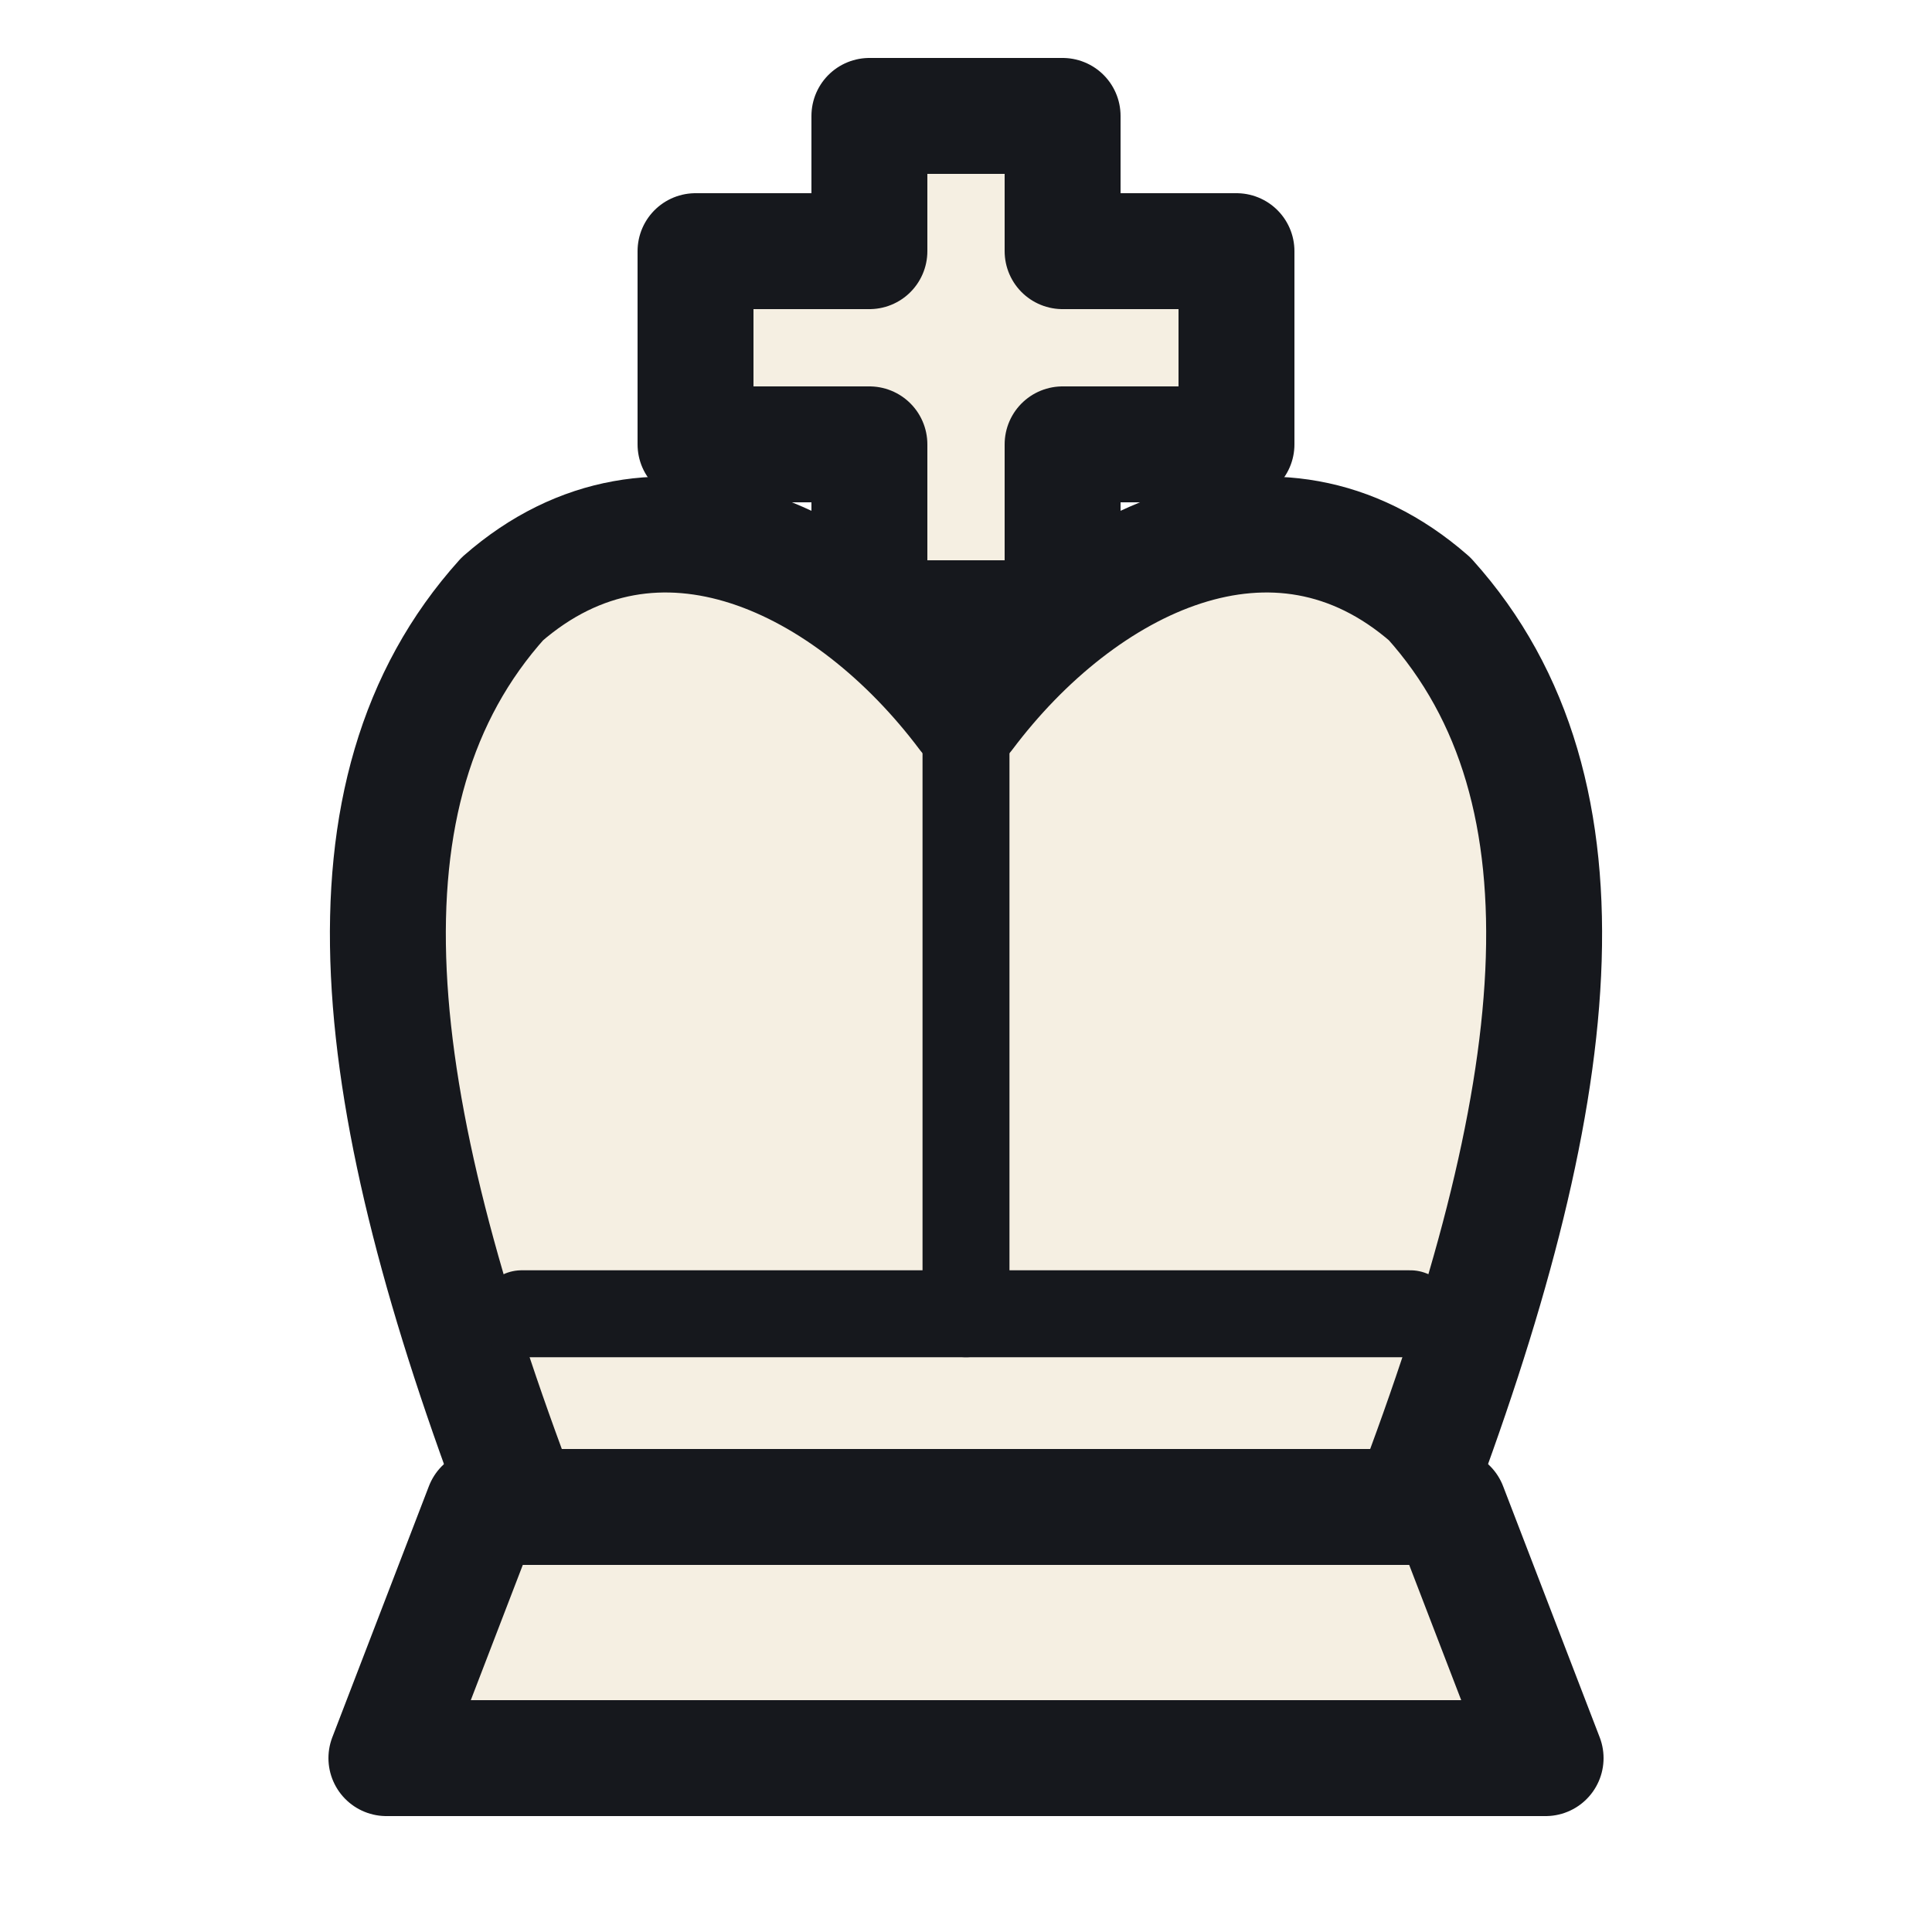
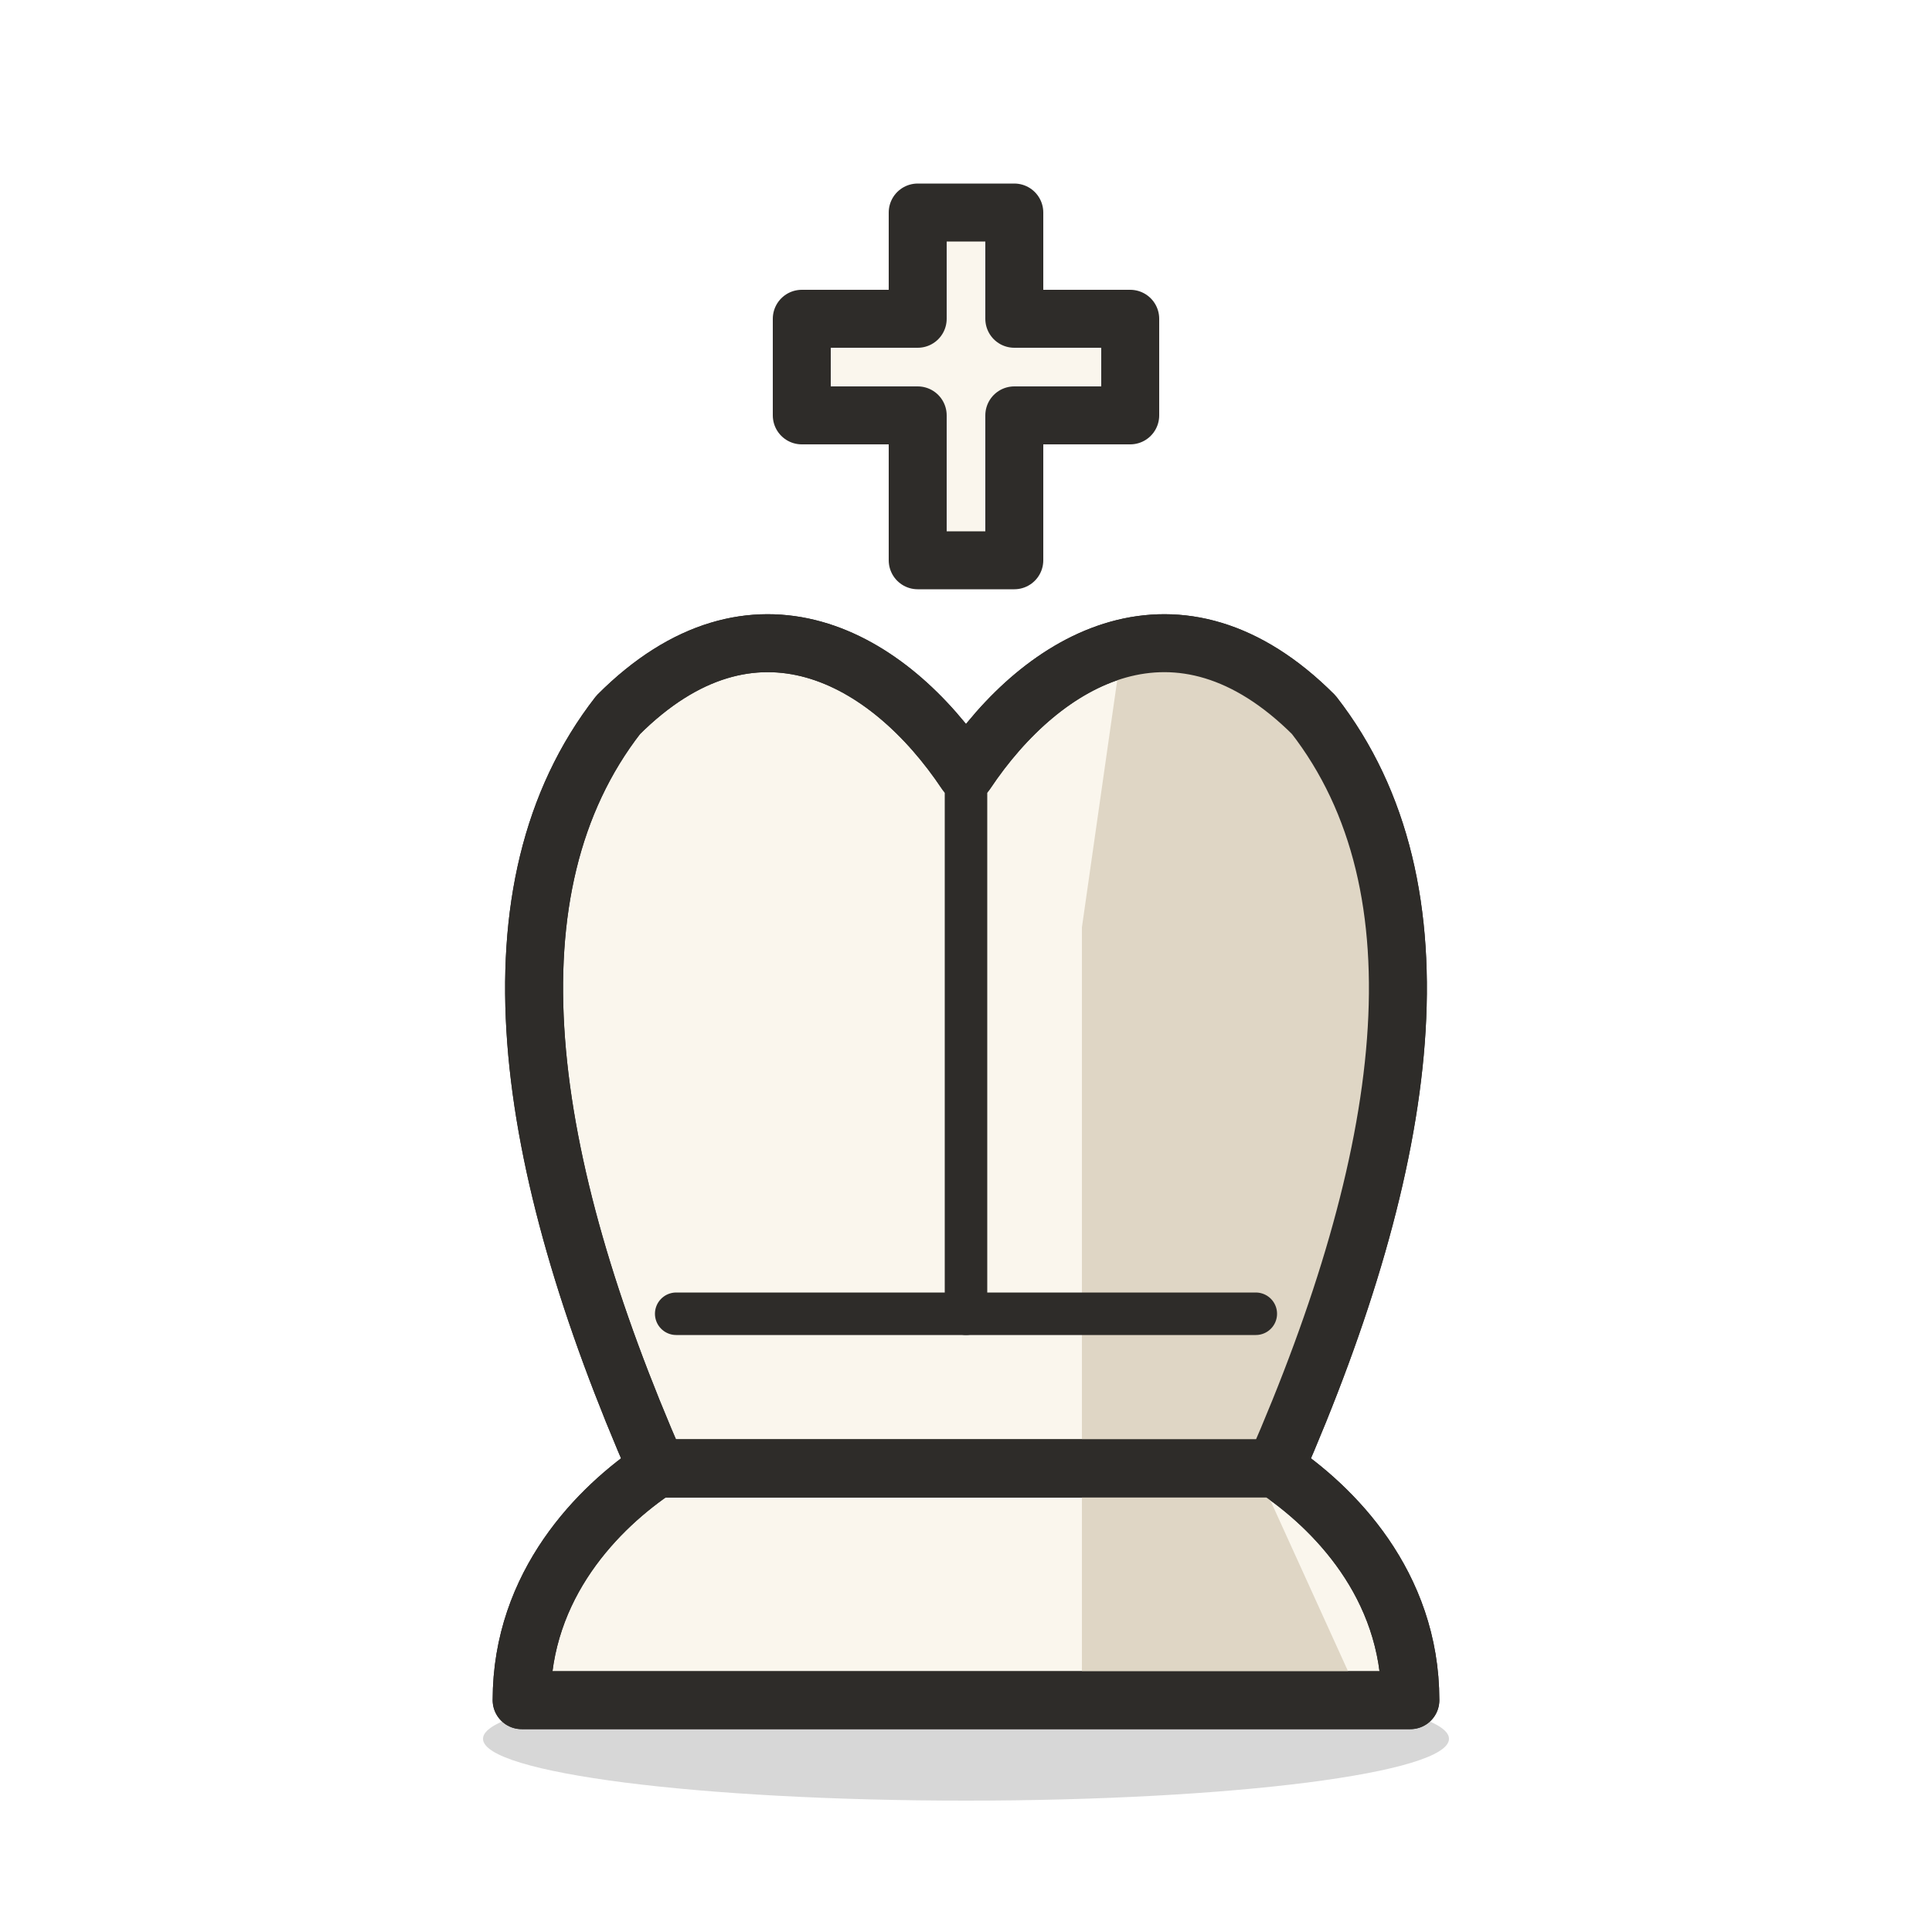
<svg xmlns="http://www.w3.org/2000/svg" viewBox="0 0 100 100">
-   <g fill="#f5efe2" stroke="#16181d" stroke-width="6" stroke-linejoin="round" stroke-linecap="round">
-     <path d="M 45 6 L 55 6 L 55 13 L 64 13 L 64 23 L 55 23 L 55 32 L 45 32 L 45 23 L 36 23 L 36 13 L 45 13 Z" />
-     <path d="M 20 91 L 80 91 L 75 78 L 25 78 Z" />
-     <path d="M 27 78 C 19 57, 17 41, 26 31 C 34 24, 44 29, 50 37 C 56 29, 66 24, 74 31 C 83 41, 81 57, 73 78 Z" />
+   <ellipse cx="50" cy="90" rx="25" ry="3.2" fill="rgb(0 0 0 / 0.16)" />
+   <g stroke="#2e2c29" stroke-width="3" stroke-linejoin="round" stroke-linecap="round">
+     <path d="M 47.5 11 L 52.5 11 L 52.5 16.5 L 58.5 16.5 L 58.5 21.5 L 52.5 21.5 L 52.5 29 L 47.5 29 L 47.5 21.5 L 41.5 21.5 L 41.5 16.5 L 47.5 16.5 Z" fill="#faf6ed" />
+     <path d="M 27 88 C 27 82, 31 78, 34 76 L 66 76 C 69 78, 73 82, 73 88 Z" fill="#faf6ed" />
+     <path d="M 34 76 C 27 60, 25 46, 32 37 C 39 30, 46 34, 50 40 C 54 34, 61 30, 68 37 C 75 46, 73 60, 66 76 Z" fill="#faf6ed" />
+     <path d="M 58 34 C 67 34, 73 43, 71 57 C 69 65, 67 71, 65 76 L 70 87 L 56 87 L 56 48 Z" fill="#dfd6c5" stroke="none" />
+     <path d="M 27 88 C 27 82, 31 78, 34 76 L 66 76 C 69 78, 73 82, 73 88 Z" fill="none" />
+     <path d="M 34 76 C 27 60, 25 46, 32 37 C 39 30, 46 34, 50 40 C 54 34, 61 30, 68 37 C 75 46, 73 60, 66 76 Z" fill="none" />
  </g>
-   <line x1="27" y1="68" x2="73" y2="68" stroke="#16181d" stroke-width="4.5" stroke-linecap="round" />
-   <line x1="50" y1="38" x2="50" y2="68" stroke="#16181d" stroke-width="4.5" stroke-linecap="round" />
+   <line x1="35" y1="68" x2="65" y2="68" stroke="#2e2c29" stroke-width="2.2" stroke-linecap="round" />
+   <line x1="50" y1="41" x2="50" y2="68" stroke="#2e2c29" stroke-width="2.2" stroke-linecap="round" />
</svg>
